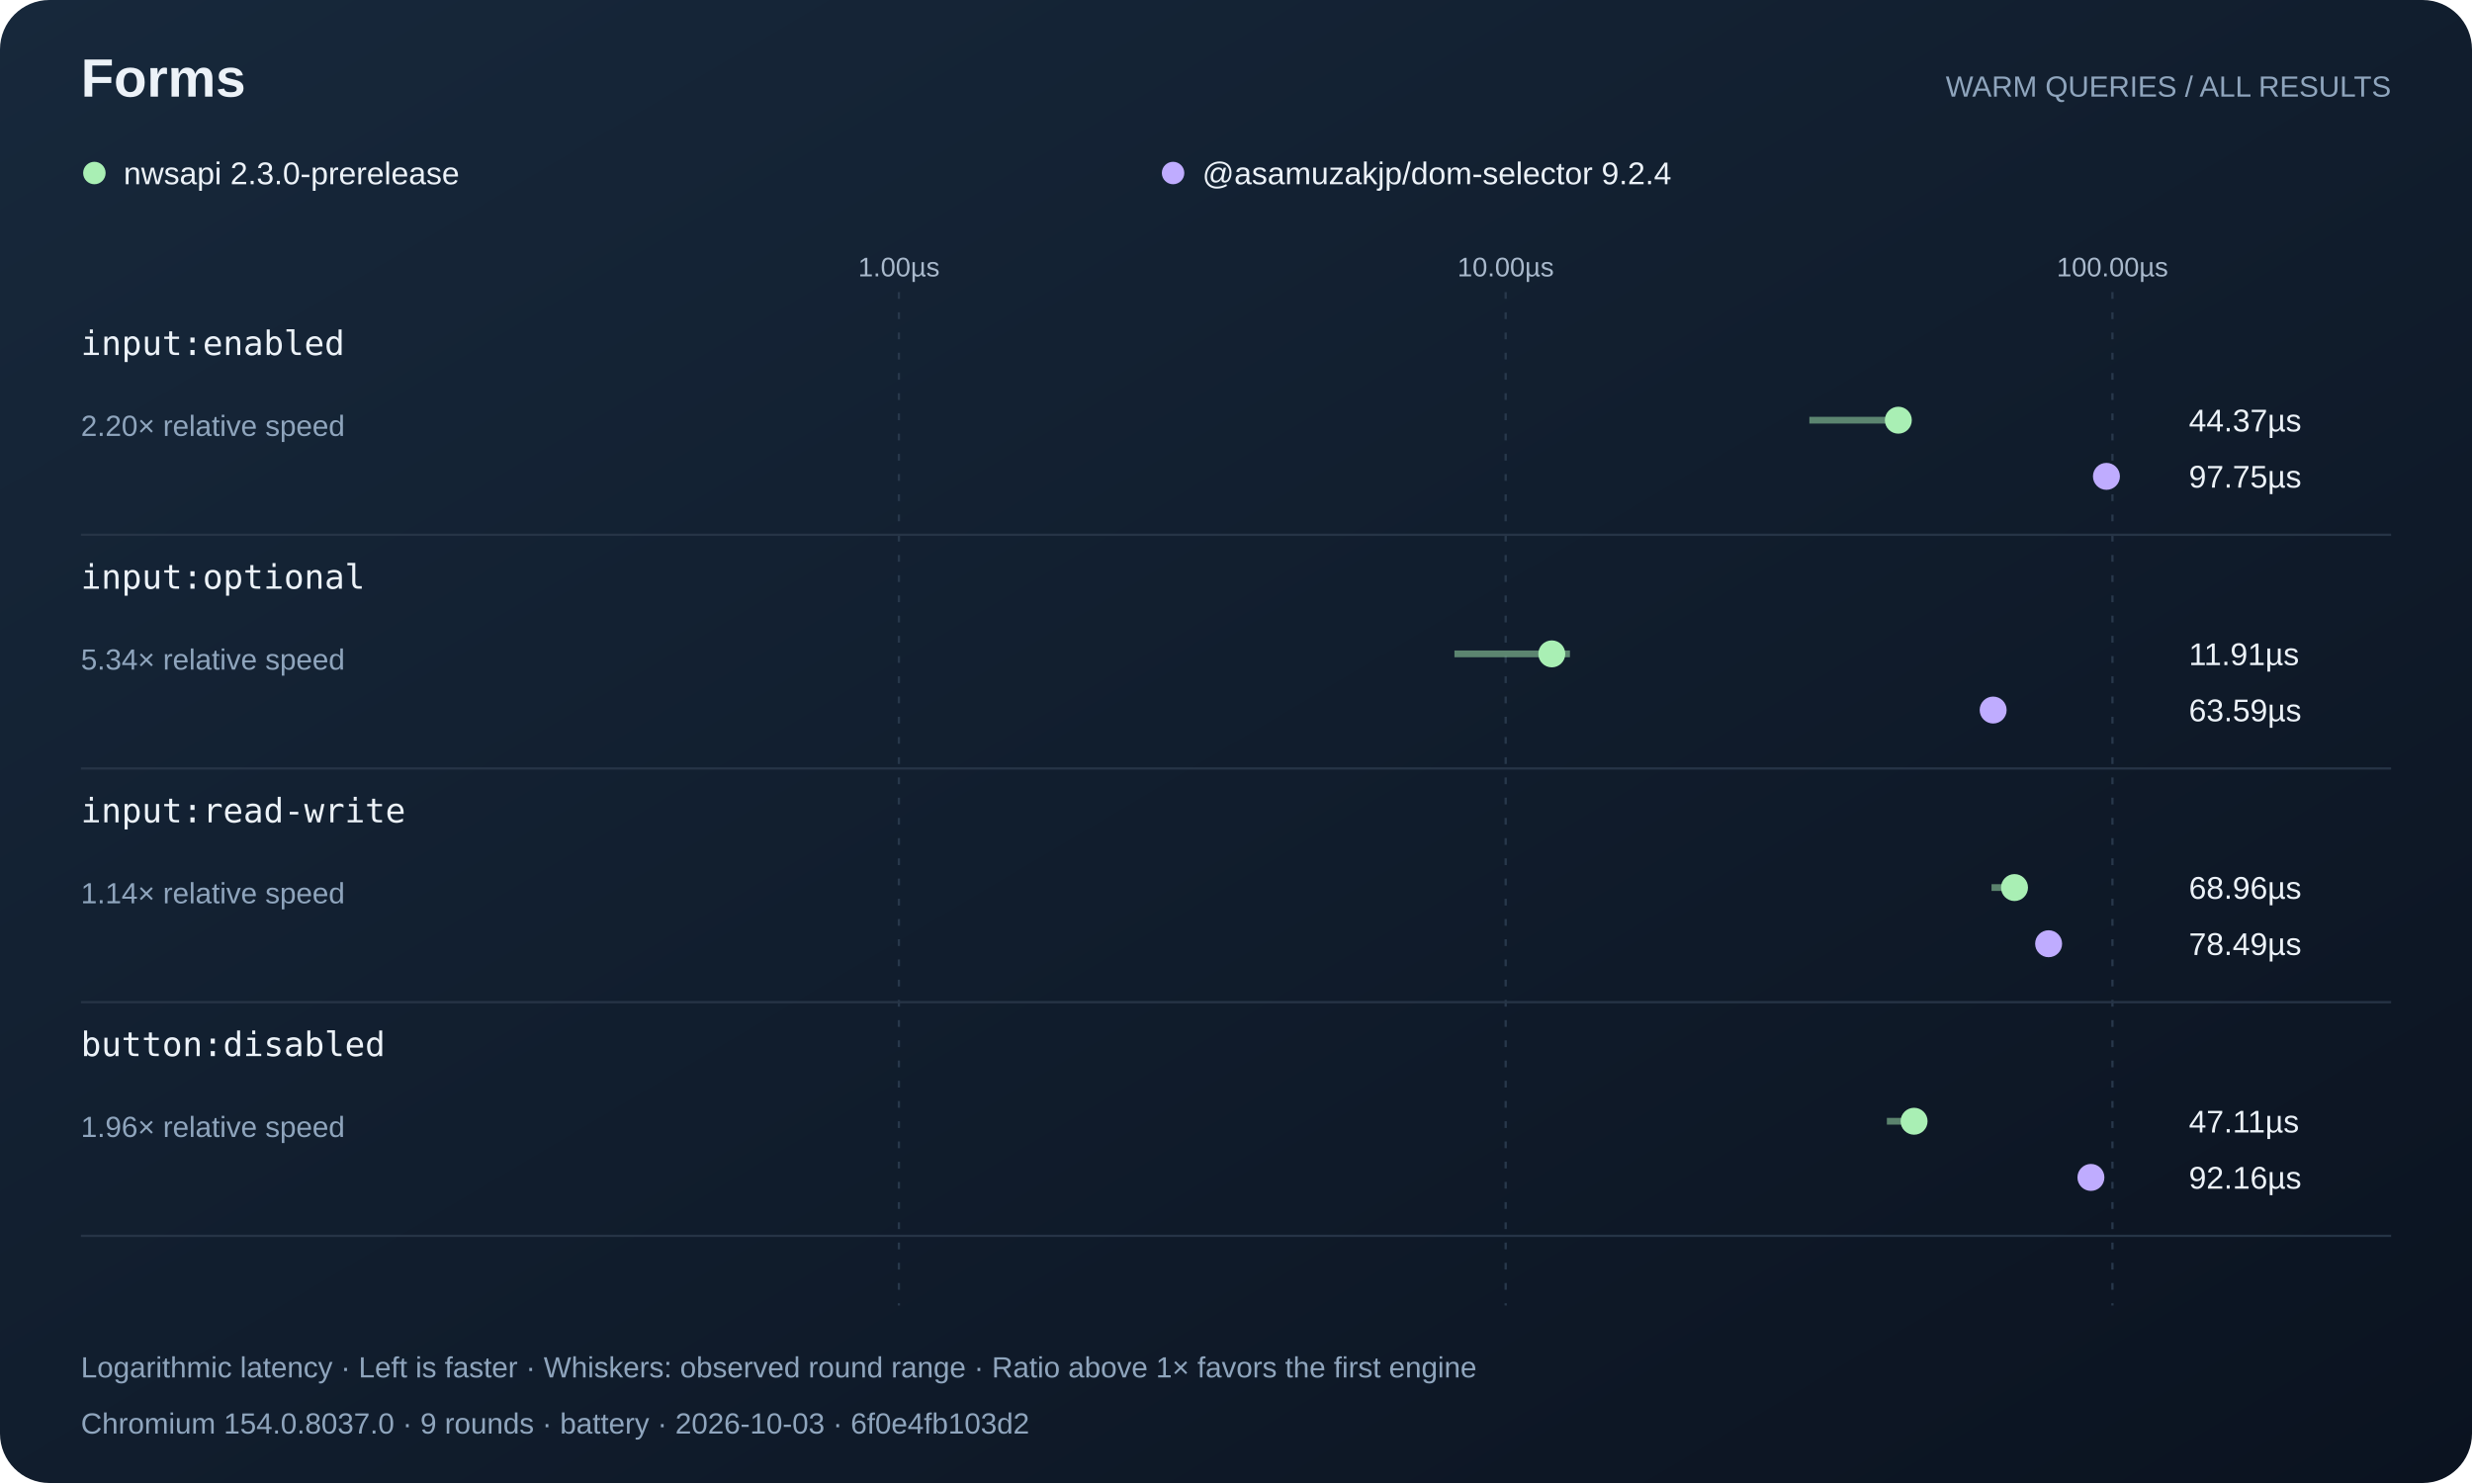
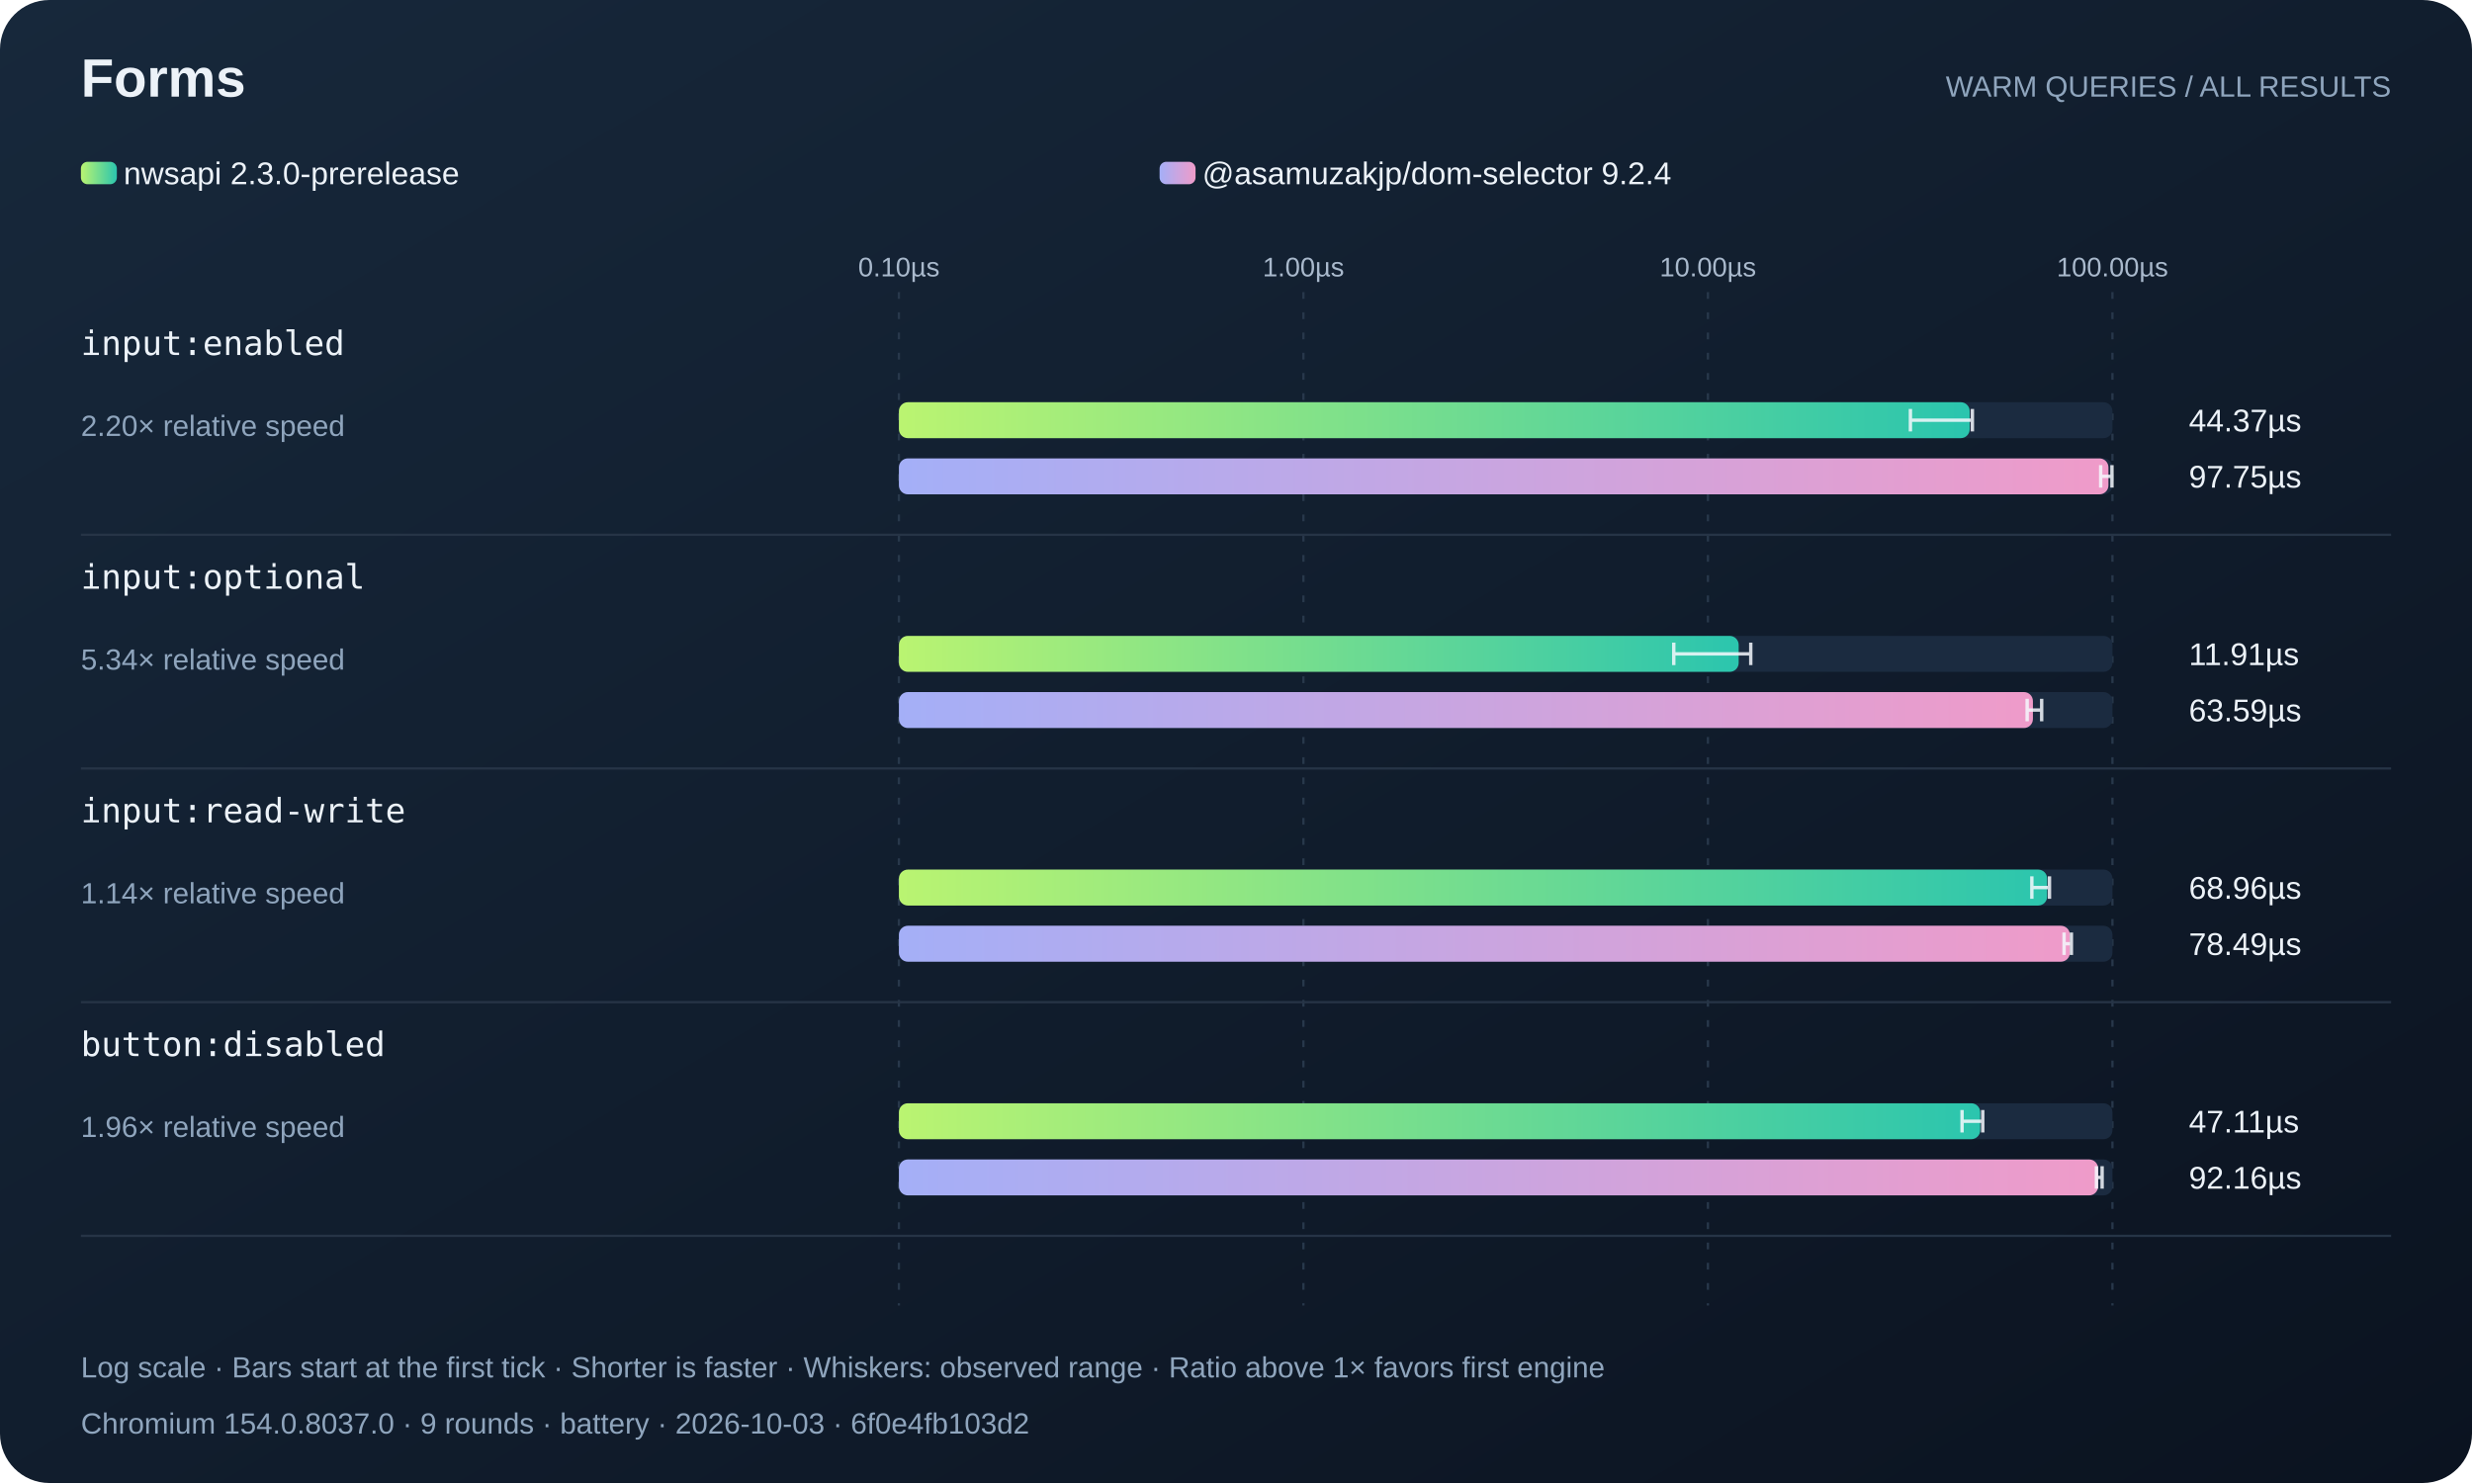
<svg xmlns="http://www.w3.org/2000/svg" width="1100" height="660" viewBox="0 0 1100 660" role="img">
  <defs>
+     <linearGradient id="series0">
+       <stop stop-color="#baf471" />
+       <stop offset="1" stop-color="#2bc5ae" />
+     </linearGradient>
+     <linearGradient id="series1">
+       <stop stop-color="#a4aff7" />
+       <stop offset="1" stop-color="#ef9bc9" />
+     </linearGradient>
+     <linearGradient id="series2">
+       <stop stop-color="#80d7ff" />
+       <stop offset="1" stop-color="#739be8" />
+     </linearGradient>
    <linearGradient id="background" x2="1" y2="1">
      <stop stop-color="#17283b" />
      <stop offset="1" stop-color="#0b1320" />
    </linearGradient>
  </defs>
  <rect width="1100" height="660" rx="22" fill="url(#background)" />
  <style>text{font-family:Arial,Helvetica,sans-serif;fill:#ecf2f8}.muted{fill:#8fa5bd;font-size:13px}.tick{fill:#a9b9cc;font-size:12px}.selector{font-family:Menlo,Consolas,monospace;font-size:15px}</style>
  <text x="36" y="43" font-size="24" font-weight="700">Forms</text>
  <text x="1064" y="43" text-anchor="end" class="muted">WARM QUERIES / ALL RESULTS</text>
-   <circle cx="42" cy="77" r="5" fill="#a9efb4" />
+   <rect x="36" y="72" width="16" height="10" rx="3" fill="url(#series0)" />
  <text x="55" y="82" font-size="14">nwsapi 2.3.0-prerelease</text>
-   <circle cx="522" cy="77" r="5" fill="#bfacff" />
+   <rect x="516" y="72" width="16" height="10" rx="3" fill="url(#series1)" />
  <text x="535" y="82" font-size="14">@asamuzakjp/dom-selector 9.2.4</text>
  <path d="M400 130v451" stroke="#28384b" stroke-dasharray="3 6" />
-   <text x="400" y="123" text-anchor="middle" class="tick">1.00µs</text>
-   <path d="M670 130v451" stroke="#28384b" stroke-dasharray="3 6" />
-   <text x="670" y="123" text-anchor="middle" class="tick">10.00µs</text>
+   <text x="400" y="123" text-anchor="middle" class="tick">0.10µs</text>
+   <path d="M580 130v451" stroke="#28384b" stroke-dasharray="3 6" />
+   <text x="580" y="123" text-anchor="middle" class="tick">1.00µs</text>
+   <path d="M760 130v451" stroke="#28384b" stroke-dasharray="3 6" />
+   <text x="760" y="123" text-anchor="middle" class="tick">10.00µs</text>
  <path d="M940 130v451" stroke="#28384b" stroke-dasharray="3 6" />
  <text x="940" y="123" text-anchor="middle" class="tick">100.00µs</text>
  <g>
    <text x="36" y="158" class="selector">input:enabled</text>
    <text x="36" y="194" class="muted">2.20× relative speed</text>
-     <g fill="#a9efb4">
-       <path d="M805.14 187h41.38" stroke="#a9efb4" stroke-width="3" stroke-opacity=".5" />
-       <circle cx="844.727" cy="187" r="6" />
+     <g>
+       <rect x="400" y="179" width="540" height="16" rx="4" fill="#1b2b40" />
+       <rect x="400" y="179" width="476.485" height="16" rx="4" fill="url(#series0)" />
+       <path d="M850.1 187h27.58m-27.58-5v10m27.58-10v10" stroke="#f4f8fc" stroke-width="1.5" stroke-opacity=".85" />
      <text x="974" y="192" font-size="14">44.37µs</text>
    </g>
-     <g fill="#bfacff">
-       <path d="M932.15 212h7.54" stroke="#bfacff" stroke-width="3" stroke-opacity=".5" />
-       <circle cx="937.332" cy="212" r="6" />
+     <g>
+       <rect x="400" y="204" width="540" height="16" rx="4" fill="#1b2b40" />
+       <rect x="400" y="204" width="538.221" height="16" rx="4" fill="url(#series1)" />
+       <path d="M934.77 212h5.02m-5.02-5v10m5.02-10v10" stroke="#f4f8fc" stroke-width="1.5" stroke-opacity=".85" />
      <text x="974" y="217" font-size="14">97.75µs</text>
    </g>
    <path d="M36 238h1028" stroke="#263446" />
  </g>
  <g>
    <text x="36" y="262" class="selector">input:optional</text>
    <text x="36" y="298" class="muted">5.34× relative speed</text>
-     <g fill="#a9efb4">
-       <path d="M647.2 291h51.4" stroke="#a9efb4" stroke-width="3" stroke-opacity=".5" />
-       <circle cx="690.522" cy="291" r="6" />
+     <g>
+       <rect x="400" y="283" width="540" height="16" rx="4" fill="#1b2b40" />
+       <rect x="400" y="283" width="373.681" height="16" rx="4" fill="url(#series0)" />
+       <path d="M744.8 291h34.26m-34.26-5v10m34.26-10v10" stroke="#f4f8fc" stroke-width="1.5" stroke-opacity=".85" />
      <text x="974" y="296" font-size="14">11.91µs</text>
    </g>
-     <g fill="#bfacff">
-       <path d="M883.08 316h9.68" stroke="#bfacff" stroke-width="3" stroke-opacity=".5" />
-       <circle cx="886.922" cy="316" r="6" />
+     <g>
+       <rect x="400" y="308" width="540" height="16" rx="4" fill="#1b2b40" />
+       <rect x="400" y="308" width="504.615" height="16" rx="4" fill="url(#series1)" />
+       <path d="M902.05 316h6.46m-6.46-5v10m6.46-10v10" stroke="#f4f8fc" stroke-width="1.5" stroke-opacity=".85" />
      <text x="974" y="321" font-size="14">63.59µs</text>
    </g>
    <path d="M36 342h1028" stroke="#263446" />
  </g>
  <g>
    <text x="36" y="366" class="selector">input:read-write</text>
    <text x="36" y="402" class="muted">1.14× relative speed</text>
-     <g fill="#a9efb4">
-       <path d="M886.2 395h11.78" stroke="#a9efb4" stroke-width="3" stroke-opacity=".5" />
-       <circle cx="896.425" cy="395" r="6" />
+     <g>
+       <rect x="400" y="387" width="540" height="16" rx="4" fill="#1b2b40" />
+       <rect x="400" y="387" width="510.95" height="16" rx="4" fill="url(#series0)" />
+       <path d="M904.14 395h7.85m-7.85-5v10m7.85-10v10" stroke="#f4f8fc" stroke-width="1.5" stroke-opacity=".85" />
      <text x="974" y="400" font-size="14">68.96µs</text>
    </g>
-     <g fill="#bfacff">
-       <path d="M907.72 420h4.89" stroke="#bfacff" stroke-width="3" stroke-opacity=".5" />
-       <circle cx="911.599" cy="420" r="6" />
+     <g>
+       <rect x="400" y="412" width="540" height="16" rx="4" fill="#1b2b40" />
+       <rect x="400" y="412" width="521.066" height="16" rx="4" fill="url(#series1)" />
+       <path d="M918.48 420h3.26m-3.26-5v10m3.26-10v10" stroke="#f4f8fc" stroke-width="1.5" stroke-opacity=".85" />
      <text x="974" y="425" font-size="14">78.49µs</text>
    </g>
    <path d="M36 446h1028" stroke="#263446" />
  </g>
  <g>
    <text x="36" y="470" class="selector">button:disabled</text>
    <text x="36" y="506" class="muted">1.96× relative speed</text>
-     <g fill="#a9efb4">
-       <path d="M839.63 499h13.83" stroke="#a9efb4" stroke-width="3" stroke-opacity=".5" />
-       <circle cx="851.739" cy="499" r="6" />
+     <g>
+       <rect x="400" y="491" width="540" height="16" rx="4" fill="#1b2b40" />
+       <rect x="400" y="491" width="481.159" height="16" rx="4" fill="url(#series0)" />
+       <path d="M873.08 499h9.22m-9.22-5v10m9.22-10v10" stroke="#f4f8fc" stroke-width="1.5" stroke-opacity=".85" />
      <text x="974" y="504" font-size="14">47.11µs</text>
    </g>
-     <g fill="#bfacff">
-       <path d="M929.32 524h3.8" stroke="#bfacff" stroke-width="3" stroke-opacity=".5" />
-       <circle cx="930.424" cy="524" r="6" />
+     <g>
+       <rect x="400" y="516" width="540" height="16" rx="4" fill="#1b2b40" />
+       <rect x="400" y="516" width="533.616" height="16" rx="4" fill="url(#series1)" />
+       <path d="M932.88 524h2.53m-2.53-5v10m2.53-10v10" stroke="#f4f8fc" stroke-width="1.5" stroke-opacity=".85" />
      <text x="974" y="529" font-size="14">92.16µs</text>
    </g>
    <path d="M36 550h1028" stroke="#263446" />
  </g>
-   <text x="36" y="613" class="muted">Logarithmic latency · Left is faster · Whiskers: observed round range · Ratio above 1× favors the first engine</text>
+   <text x="36" y="613" class="muted">Log scale · Bars start at the first tick · Shorter is faster · Whiskers: observed range · Ratio above 1× favors first engine</text>
  <text x="36" y="638" class="muted">Chromium 154.0.8037.0 · 9 rounds · battery · 2026-10-03 · 6f0e4fb103d2</text>
</svg>
